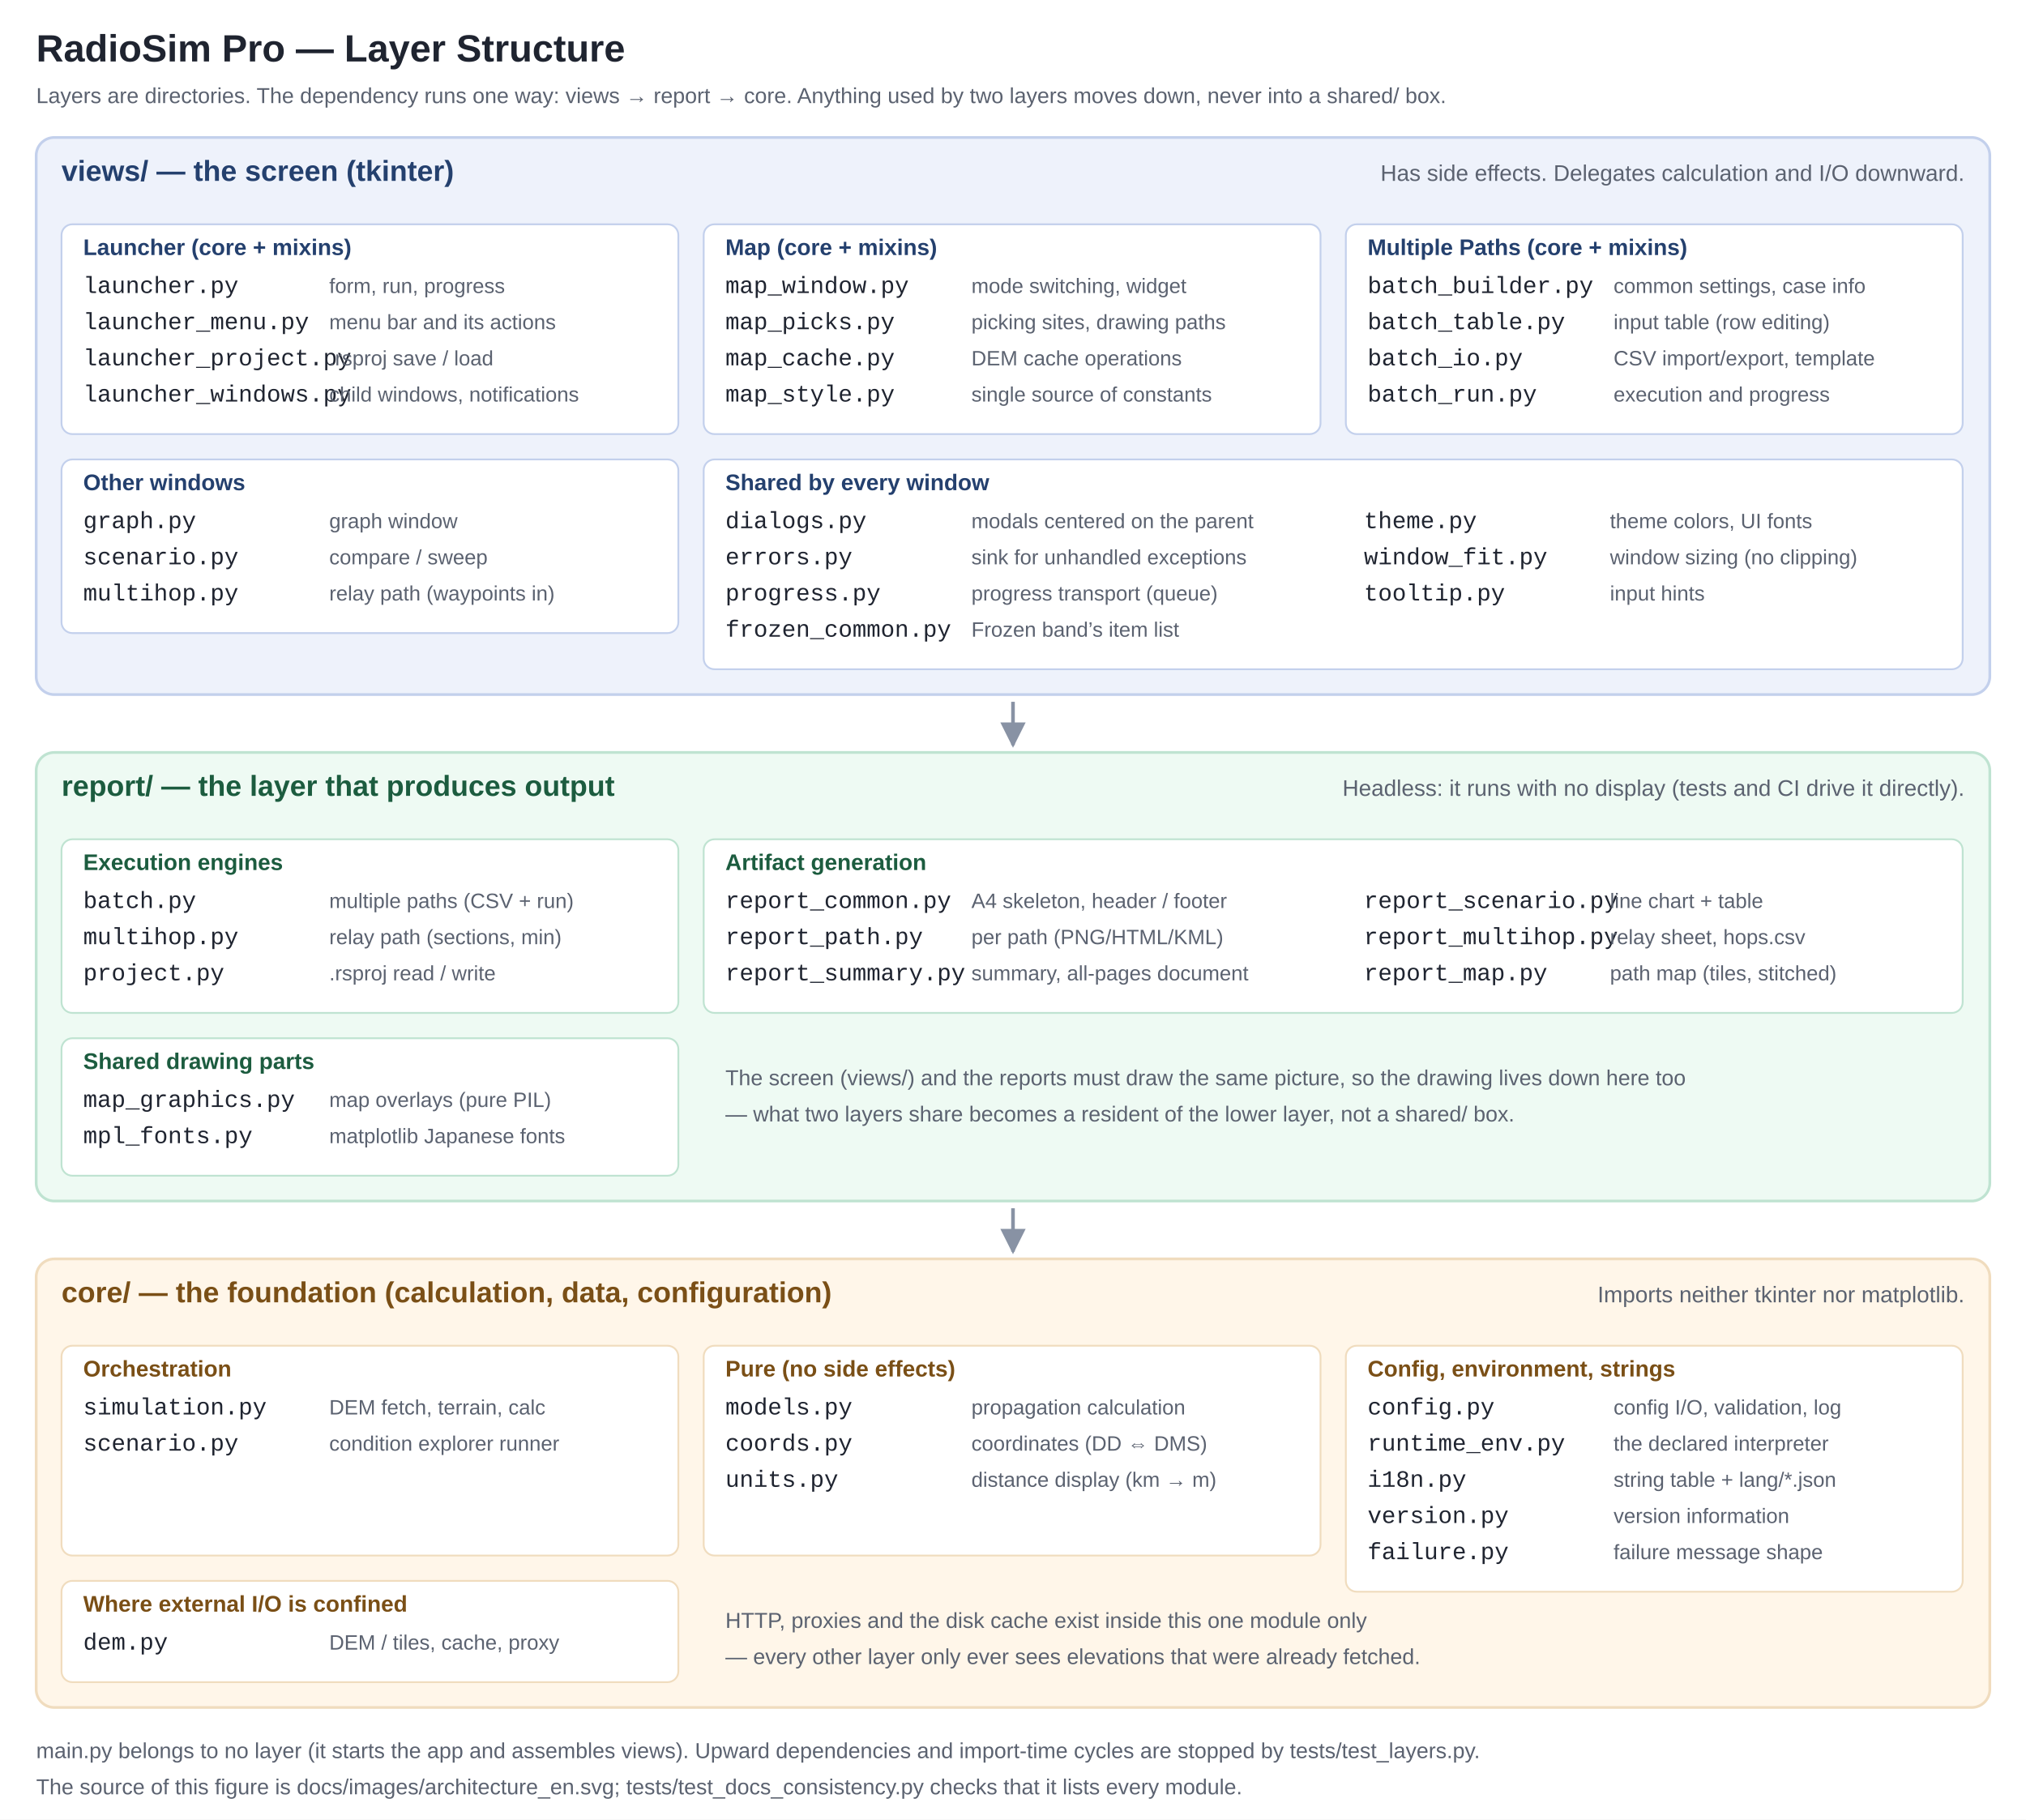
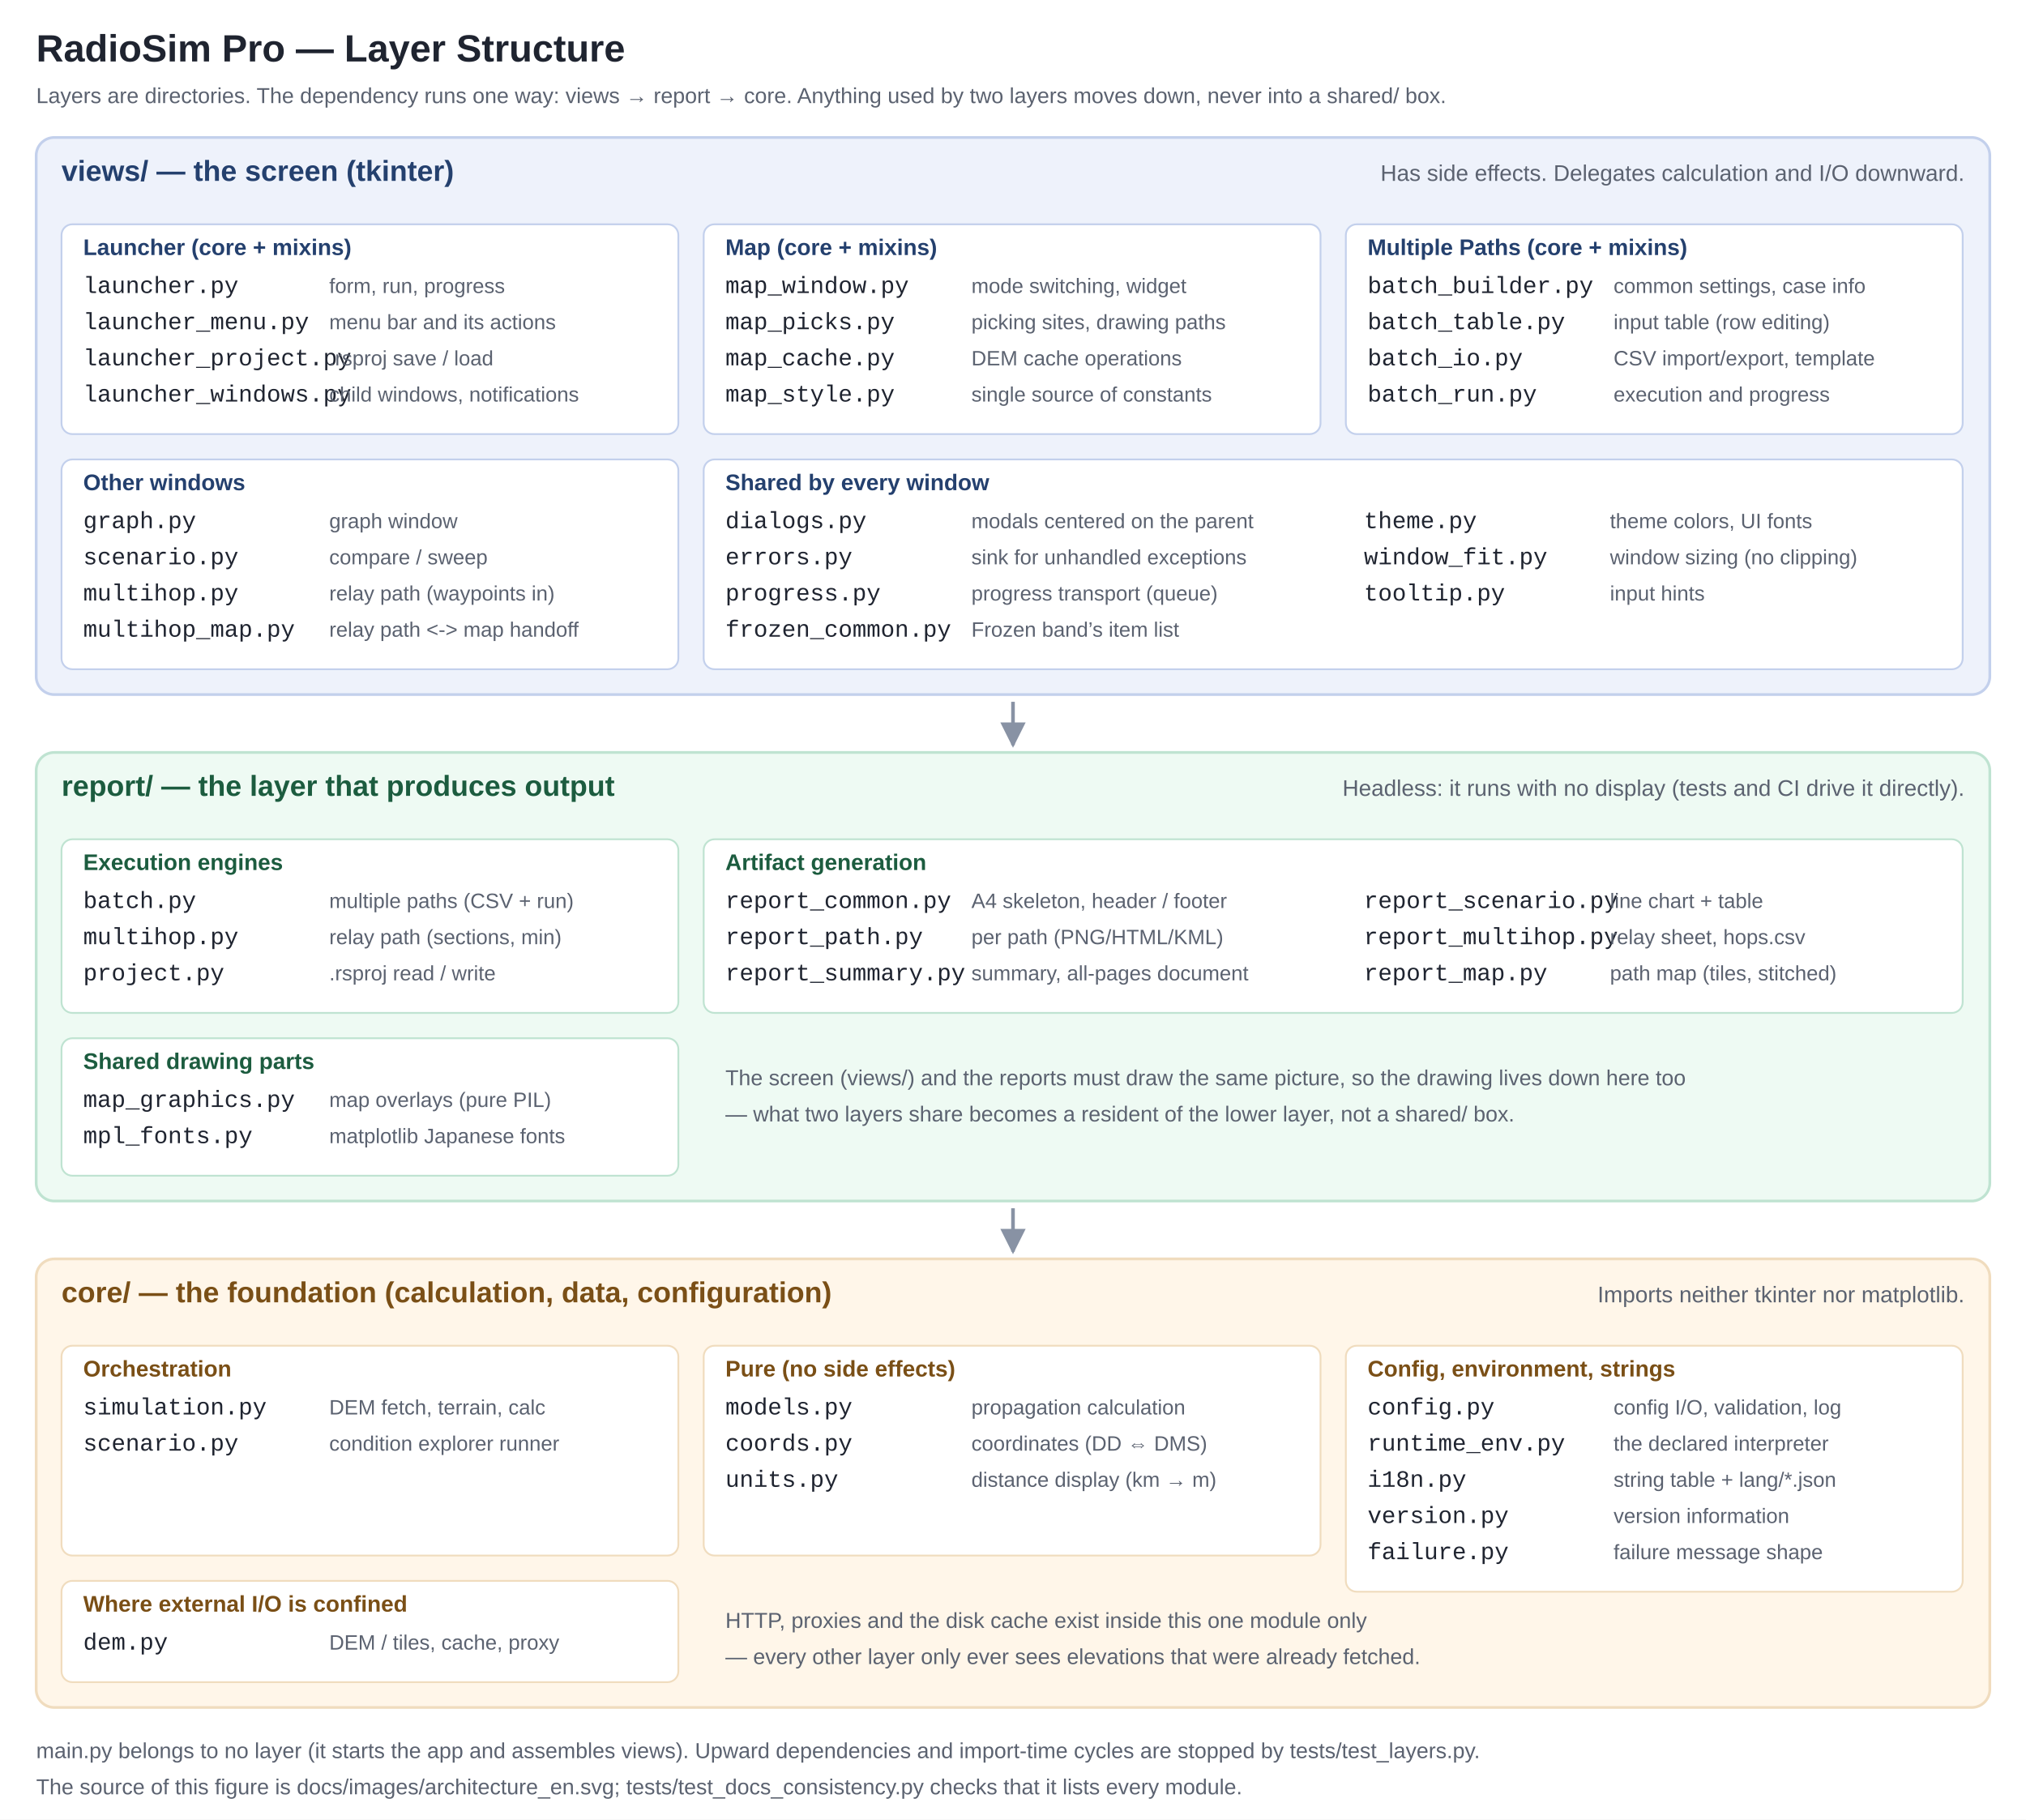
<svg xmlns="http://www.w3.org/2000/svg" viewBox="0 0 1120 1006" width="1120" height="1006" role="img" aria-labelledby="ttl desc" font-family="Arial,Helvetica,'Segoe UI',sans-serif">
  <defs>
    <marker id="ar" viewBox="0 0 10 10" refX="9" refY="5" markerWidth="7" markerHeight="7" orient="auto-start-reverse">
      <path d="M0,0 L10,5 L0,10 z" fill="#8892a4" />
    </marker>
    <style>
      .band  { stroke-width:1.5 }
      .card  { fill:#ffffff; stroke-width:1 }
      .lname { font-size:16px; font-weight:700 }
      .lrule { font-size:12.5px; fill:#5b6270 }
      .ctitle{ font-size:12.5px; font-weight:700 }
      .mod   { font-size:13px; font-family:Consolas,'Courier New',monospace; fill:#1f2430 }
      .role  { font-size:11.5px; fill:#5b6270 }
      .note  { font-size:12px; fill:#5b6270 }
      .arrow { stroke:#8892a4; stroke-width:2; marker-end:url(#ar) }
    </style>
  </defs>
  <rect width="1120" height="1006" fill="#ffffff" />
  <text x="20" y="34" font-size="21" font-weight="700" fill="#1f2430">RadioSim Pro — Layer Structure</text>
  <text x="20" y="57" class="note">Layers are directories. The dependency runs one way: views → report → core. Anything used by two layers moves down, never into a shared/ box.</text>
  <rect class="band" x="20" y="76" width="1080" height="308" rx="10" fill="#eef2fb" stroke="#c3d0ec" />
  <text x="34" y="100" class="lname" fill="#24406e">views/ — the screen (tkinter)</text>
  <text x="1086" y="100" class="lrule" text-anchor="end">Has side effects. Delegates calculation and I/O downward.</text>
  <g>
    <rect class="card" x="34" y="124" width="341" height="116" rx="6" stroke="#c3d0ec" />
    <text x="46" y="141" class="ctitle" fill="#24406e">Launcher (core + mixins)</text>
    <text x="46" y="162" class="mod">launcher.py</text>
    <text x="182" y="162" class="role">form, run, progress</text>
    <text x="46" y="182" class="mod">launcher_menu.py</text>
    <text x="182" y="182" class="role">menu bar and its actions</text>
    <text x="46" y="202" class="mod">launcher_project.py</text>
    <text x="182" y="202" class="role">.rsproj save / load</text>
    <text x="46" y="222" class="mod">launcher_windows.py</text>
    <text x="182" y="222" class="role">child windows, notifications</text>
    <rect class="card" x="389" y="124" width="341" height="116" rx="6" stroke="#c3d0ec" />
    <text x="401" y="141" class="ctitle" fill="#24406e">Map (core + mixins)</text>
    <text x="401" y="162" class="mod">map_window.py</text>
    <text x="537" y="162" class="role">mode switching, widget</text>
    <text x="401" y="182" class="mod">map_picks.py</text>
    <text x="537" y="182" class="role">picking sites, drawing paths</text>
    <text x="401" y="202" class="mod">map_cache.py</text>
    <text x="537" y="202" class="role">DEM cache operations</text>
    <text x="401" y="222" class="mod">map_style.py</text>
    <text x="537" y="222" class="role">single source of constants</text>
    <rect class="card" x="744" y="124" width="341" height="116" rx="6" stroke="#c3d0ec" />
    <text x="756" y="141" class="ctitle" fill="#24406e">Multiple Paths (core + mixins)</text>
    <text x="756" y="162" class="mod">batch_builder.py</text>
    <text x="892" y="162" class="role">common settings, case info</text>
    <text x="756" y="182" class="mod">batch_table.py</text>
    <text x="892" y="182" class="role">input table (row editing)</text>
    <text x="756" y="202" class="mod">batch_io.py</text>
    <text x="892" y="202" class="role">CSV import/export, template</text>
    <text x="756" y="222" class="mod">batch_run.py</text>
    <text x="892" y="222" class="role">execution and progress</text>
  </g>
  <g>
-     <rect class="card" x="34" y="254" width="341" height="96" rx="6" stroke="#c3d0ec" />
+     <rect class="card" x="34" y="254" width="341" height="116" rx="6" stroke="#c3d0ec" />
    <text x="46" y="271" class="ctitle" fill="#24406e">Other windows</text>
    <text x="46" y="292" class="mod">graph.py</text>
    <text x="182" y="292" class="role">graph window</text>
    <text x="46" y="312" class="mod">scenario.py</text>
    <text x="182" y="312" class="role">compare / sweep</text>
    <text x="46" y="332" class="mod">multihop.py</text>
    <text x="182" y="332" class="role">relay path (waypoints in)</text>
+     <text x="46" y="352" class="mod">multihop_map.py</text>
+     <text x="182" y="352" class="role">relay path &lt;-&gt; map handoff</text>
    <rect class="card" x="389" y="254" width="696" height="116" rx="6" stroke="#c3d0ec" />
    <text x="401" y="271" class="ctitle" fill="#24406e">Shared by every window</text>
    <text x="401" y="292" class="mod">dialogs.py</text>
    <text x="537" y="292" class="role">modals centered on the parent</text>
    <text x="401" y="312" class="mod">errors.py</text>
    <text x="537" y="312" class="role">sink for unhandled exceptions</text>
    <text x="401" y="332" class="mod">progress.py</text>
    <text x="537" y="332" class="role">progress transport (queue)</text>
    <text x="401" y="352" class="mod">frozen_common.py</text>
    <text x="537" y="352" class="role">Frozen band’s item list</text>
    <text x="754" y="292" class="mod">theme.py</text>
    <text x="890" y="292" class="role">theme colors, UI fonts</text>
    <text x="754" y="312" class="mod">window_fit.py</text>
    <text x="890" y="312" class="role">window sizing (no clipping)</text>
    <text x="754" y="332" class="mod">tooltip.py</text>
    <text x="890" y="332" class="role">input hints</text>
  </g>
  <line class="arrow" x1="560" y1="388" x2="560" y2="412" />
  <rect class="band" x="20" y="416" width="1080" height="248" rx="10" fill="#eefaf3" stroke="#bfe3d1" />
  <text x="34" y="440" class="lname" fill="#1c5c3f">report/ — the layer that produces output</text>
  <text x="1086" y="440" class="lrule" text-anchor="end">Headless: it runs with no display (tests and CI drive it directly).</text>
  <g>
    <rect class="card" x="34" y="464" width="341" height="96" rx="6" stroke="#bfe3d1" />
    <text x="46" y="481" class="ctitle" fill="#1c5c3f">Execution engines</text>
    <text x="46" y="502" class="mod">batch.py</text>
    <text x="182" y="502" class="role">multiple paths (CSV + run)</text>
    <text x="46" y="522" class="mod">multihop.py</text>
    <text x="182" y="522" class="role">relay path (sections, min)</text>
    <text x="46" y="542" class="mod">project.py</text>
    <text x="182" y="542" class="role">.rsproj read / write</text>
    <rect class="card" x="389" y="464" width="696" height="96" rx="6" stroke="#bfe3d1" />
    <text x="401" y="481" class="ctitle" fill="#1c5c3f">Artifact generation</text>
    <text x="401" y="502" class="mod">report_common.py</text>
    <text x="537" y="502" class="role">A4 skeleton, header / footer</text>
    <text x="401" y="522" class="mod">report_path.py</text>
    <text x="537" y="522" class="role">per path (PNG/HTML/KML)</text>
    <text x="401" y="542" class="mod">report_summary.py</text>
    <text x="537" y="542" class="role">summary, all-pages document</text>
    <text x="754" y="502" class="mod">report_scenario.py</text>
    <text x="890" y="502" class="role">line chart + table</text>
    <text x="754" y="522" class="mod">report_multihop.py</text>
    <text x="890" y="522" class="role">relay sheet, hops.csv</text>
    <text x="754" y="542" class="mod">report_map.py</text>
    <text x="890" y="542" class="role">path map (tiles, stitched)</text>
  </g>
  <g>
    <rect class="card" x="34" y="574" width="341" height="76" rx="6" stroke="#bfe3d1" />
    <text x="46" y="591" class="ctitle" fill="#1c5c3f">Shared drawing parts</text>
    <text x="46" y="612" class="mod">map_graphics.py</text>
    <text x="182" y="612" class="role">map overlays (pure PIL)</text>
    <text x="46" y="632" class="mod">mpl_fonts.py</text>
    <text x="182" y="632" class="role">matplotlib Japanese fonts</text>
    <text x="401" y="600" class="note">The screen (views/) and the reports must draw the same picture, so the drawing lives down here too</text>
    <text x="401" y="620" class="note">— what two layers share becomes a resident of the lower layer, not a shared/ box.</text>
  </g>
  <line class="arrow" x1="560" y1="668" x2="560" y2="692" />
  <rect class="band" x="20" y="696" width="1080" height="248" rx="10" fill="#fff6e9" stroke="#f0dcbe" />
  <text x="34" y="720" class="lname" fill="#7a4f16">core/ — the foundation (calculation, data, configuration)</text>
  <text x="1086" y="720" class="lrule" text-anchor="end">Imports neither tkinter nor matplotlib.</text>
  <g>
    <rect class="card" x="34" y="744" width="341" height="116" rx="6" stroke="#f0dcbe" />
    <text x="46" y="761" class="ctitle" fill="#7a4f16">Orchestration</text>
    <text x="46" y="782" class="mod">simulation.py</text>
    <text x="182" y="782" class="role">DEM fetch, terrain, calc</text>
    <text x="46" y="802" class="mod">scenario.py</text>
    <text x="182" y="802" class="role">condition explorer runner</text>
    <rect class="card" x="389" y="744" width="341" height="116" rx="6" stroke="#f0dcbe" />
    <text x="401" y="761" class="ctitle" fill="#7a4f16">Pure (no side effects)</text>
    <text x="401" y="782" class="mod">models.py</text>
    <text x="537" y="782" class="role">propagation calculation</text>
    <text x="401" y="802" class="mod">coords.py</text>
    <text x="537" y="802" class="role">coordinates (DD ⇔ DMS)</text>
    <text x="401" y="822" class="mod">units.py</text>
    <text x="537" y="822" class="role">distance display (km → m)</text>
    <rect class="card" x="744" y="744" width="341" height="136" rx="6" stroke="#f0dcbe" />
    <text x="756" y="761" class="ctitle" fill="#7a4f16">Config, environment, strings</text>
    <text x="756" y="782" class="mod">config.py</text>
    <text x="892" y="782" class="role">config I/O, validation, log</text>
    <text x="756" y="802" class="mod">runtime_env.py</text>
    <text x="892" y="802" class="role">the declared interpreter</text>
    <text x="756" y="822" class="mod">i18n.py</text>
    <text x="892" y="822" class="role">string table + lang/*.json</text>
    <text x="756" y="842" class="mod">version.py</text>
    <text x="892" y="842" class="role">version information</text>
    <text x="756" y="862" class="mod">failure.py</text>
    <text x="892" y="862" class="role">failure message shape</text>
  </g>
  <g>
    <rect class="card" x="34" y="874" width="341" height="56" rx="6" stroke="#f0dcbe" />
    <text x="46" y="891" class="ctitle" fill="#7a4f16">Where external I/O is confined</text>
    <text x="46" y="912" class="mod">dem.py</text>
    <text x="182" y="912" class="role">DEM / tiles, cache, proxy</text>
    <text x="401" y="900" class="note">HTTP, proxies and the disk cache exist inside this one module only</text>
    <text x="401" y="920" class="note">— every other layer only ever sees elevations that were already fetched.</text>
  </g>
  <text x="20" y="972" class="note">main.py belongs to no layer (it starts the app and assembles views). Upward dependencies and import-time cycles are stopped by tests/test_layers.py.</text>
  <text x="20" y="992" class="note">The source of this figure is docs/images/architecture_en.svg; tests/test_docs_consistency.py checks that it lists every module.</text>
</svg>
